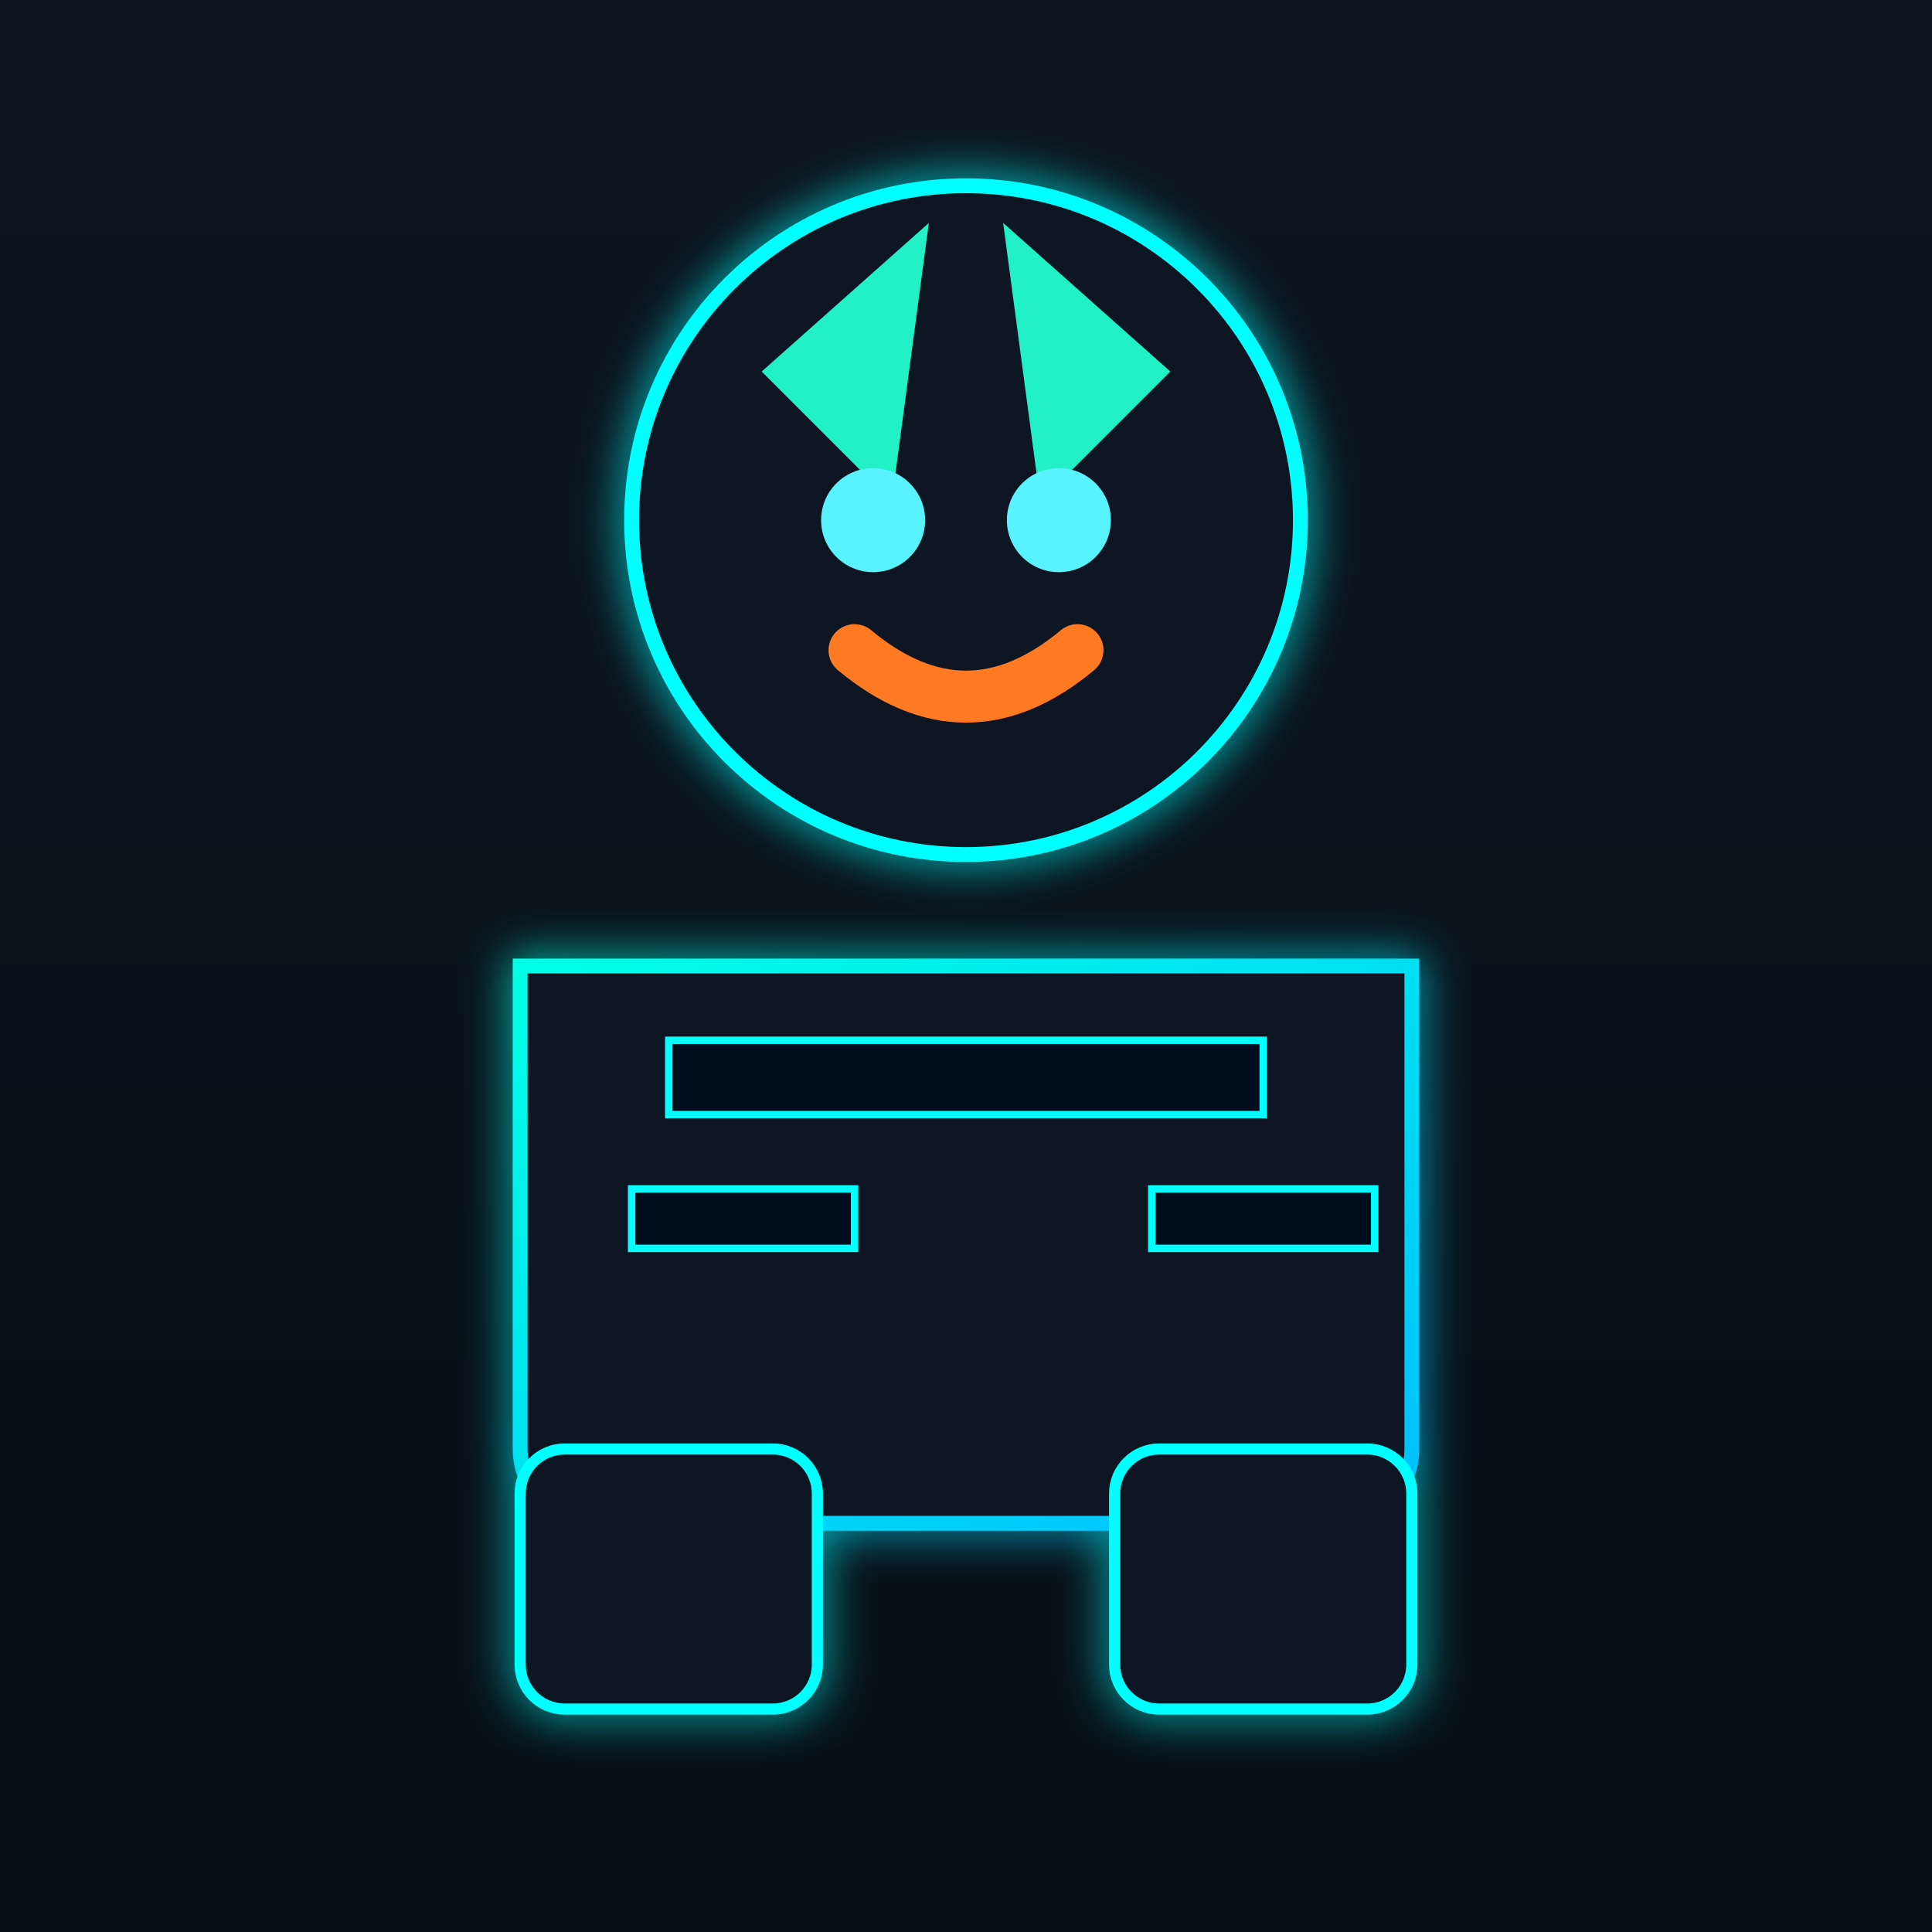
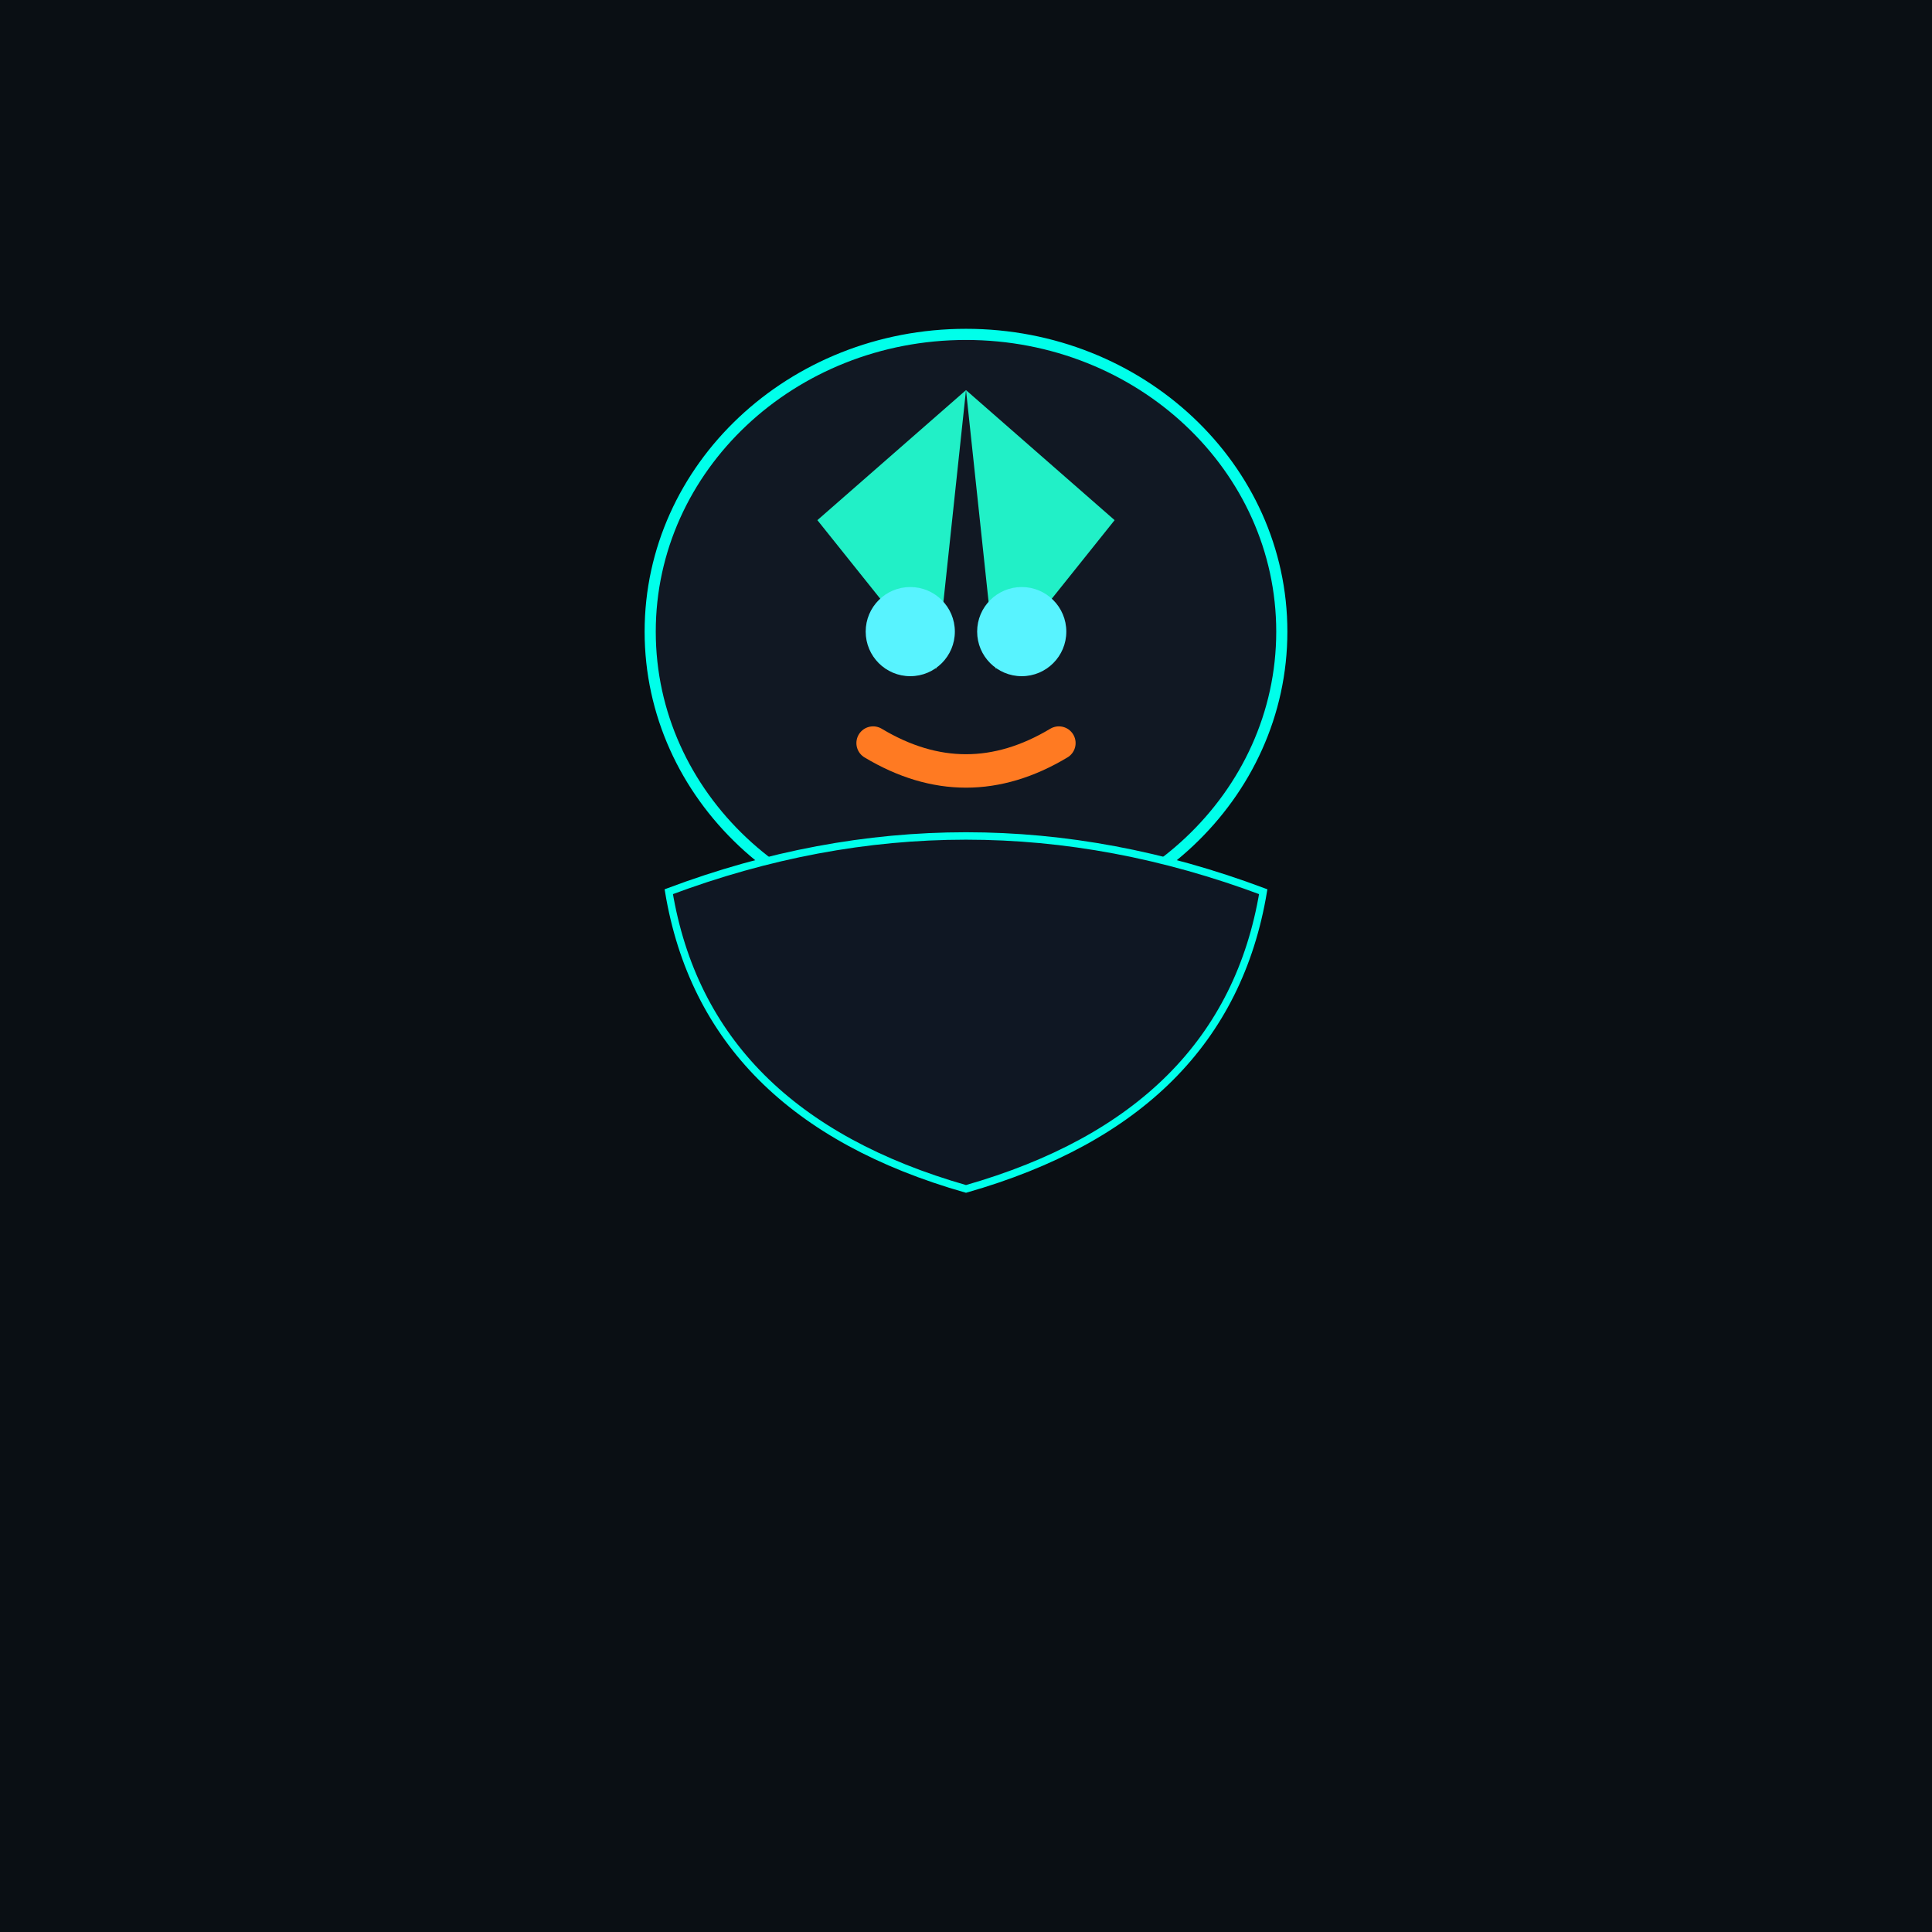
<svg xmlns="http://www.w3.org/2000/svg" width="520" height="520" viewBox="0 0 520 520">
-   <defs>
-     <filter id="g">
-       <feGaussianBlur stdDeviation="6" result="b" />
-       <feMerge>
-         <feMergeNode in="b" />
-         <feMergeNode in="SourceGraphic" />
-       </feMerge>
-     </filter>
-     <linearGradient id="a" x1="0" y1="0" x2="0" y2="1">
-       <stop offset="0" stop-color="#0b1520" />
-       <stop offset="1" stop-color="#071018" />
-     </linearGradient>
-     <linearGradient id="c" x1="0" y1="0" x2="1" y2="1">
-       <stop offset="0" stop-color="#00ffe6" />
-       <stop offset="1" stop-color="#00bfff" />
-     </linearGradient>
-   </defs>
-   <rect width="520" height="520" fill="url(#a)" />
-   <g transform="translate(80,40)" filter="url(#g)">
-     <circle cx="180" cy="100" r="90" fill="#101621" stroke="#0ff" stroke-width="4" />
-     <path d="M125 60 L170 20 L160 95 Z" fill="#21f0c7" />
-     <path d="M235 60 L190 20 L200 95 Z" fill="#21f0c7" />
-     <circle cx="155" cy="100" r="14" fill="#58f3ff" />
-     <circle cx="205" cy="100" r="14" fill="#58f3ff" />
-     <path d="M150 135 Q180 160 210 135" stroke="#ff7a22" stroke-width="14" fill="none" stroke-linecap="round" />
-     <path d="M60 220 h240 v130 a20 20 0 0 1 -20 20 h-200 a20 20 0 0 1 -20 -20z" fill="#0f1723" stroke="url(#c)" stroke-width="4" />
-     <path d="M100 240 h160 v20 h-160z M90 280 h60 v16 h-60z M230 280 h60 v16 h-60z" fill="#06101a" stroke="#0ff" stroke-width="2" />
-     <rect x="60" y="350" width="80" height="70" rx="12" fill="#0f1723" stroke="#0ff" stroke-width="3" />
-     <rect x="220" y="350" width="80" height="70" rx="12" fill="#0f1723" stroke="#0ff" stroke-width="3" />
+   <rect width="520" height="520" fill="#0a0f14" />
+   <g transform="translate(70,60)">
+     <ellipse cx="190" cy="110" rx="85" ry="80" fill="#111823" stroke="#00ffea" stroke-width="3" />
+     <path d="M150 80 L190 45 L182 120 Z" fill="#21f0c7" />
+     <path d="M230 80 L190 45 L198 120 Z" fill="#21f0c7" />
+     <circle cx="175" cy="110" r="12" fill="#58f3ff" />
+     <circle cx="205" cy="110" r="12" fill="#58f3ff" />
+     <path d="M165 140 Q190 155 215 140" stroke="#ff7a22" stroke-width="9" stroke-linecap="round" fill="none" />
+     <path d="M110 180 Q190 150 270 180 Q260 240 190 260 Q120 240 110 180Z" fill="#0f1723" stroke="#00ffea" stroke-width="2" />
  </g>
</svg>
